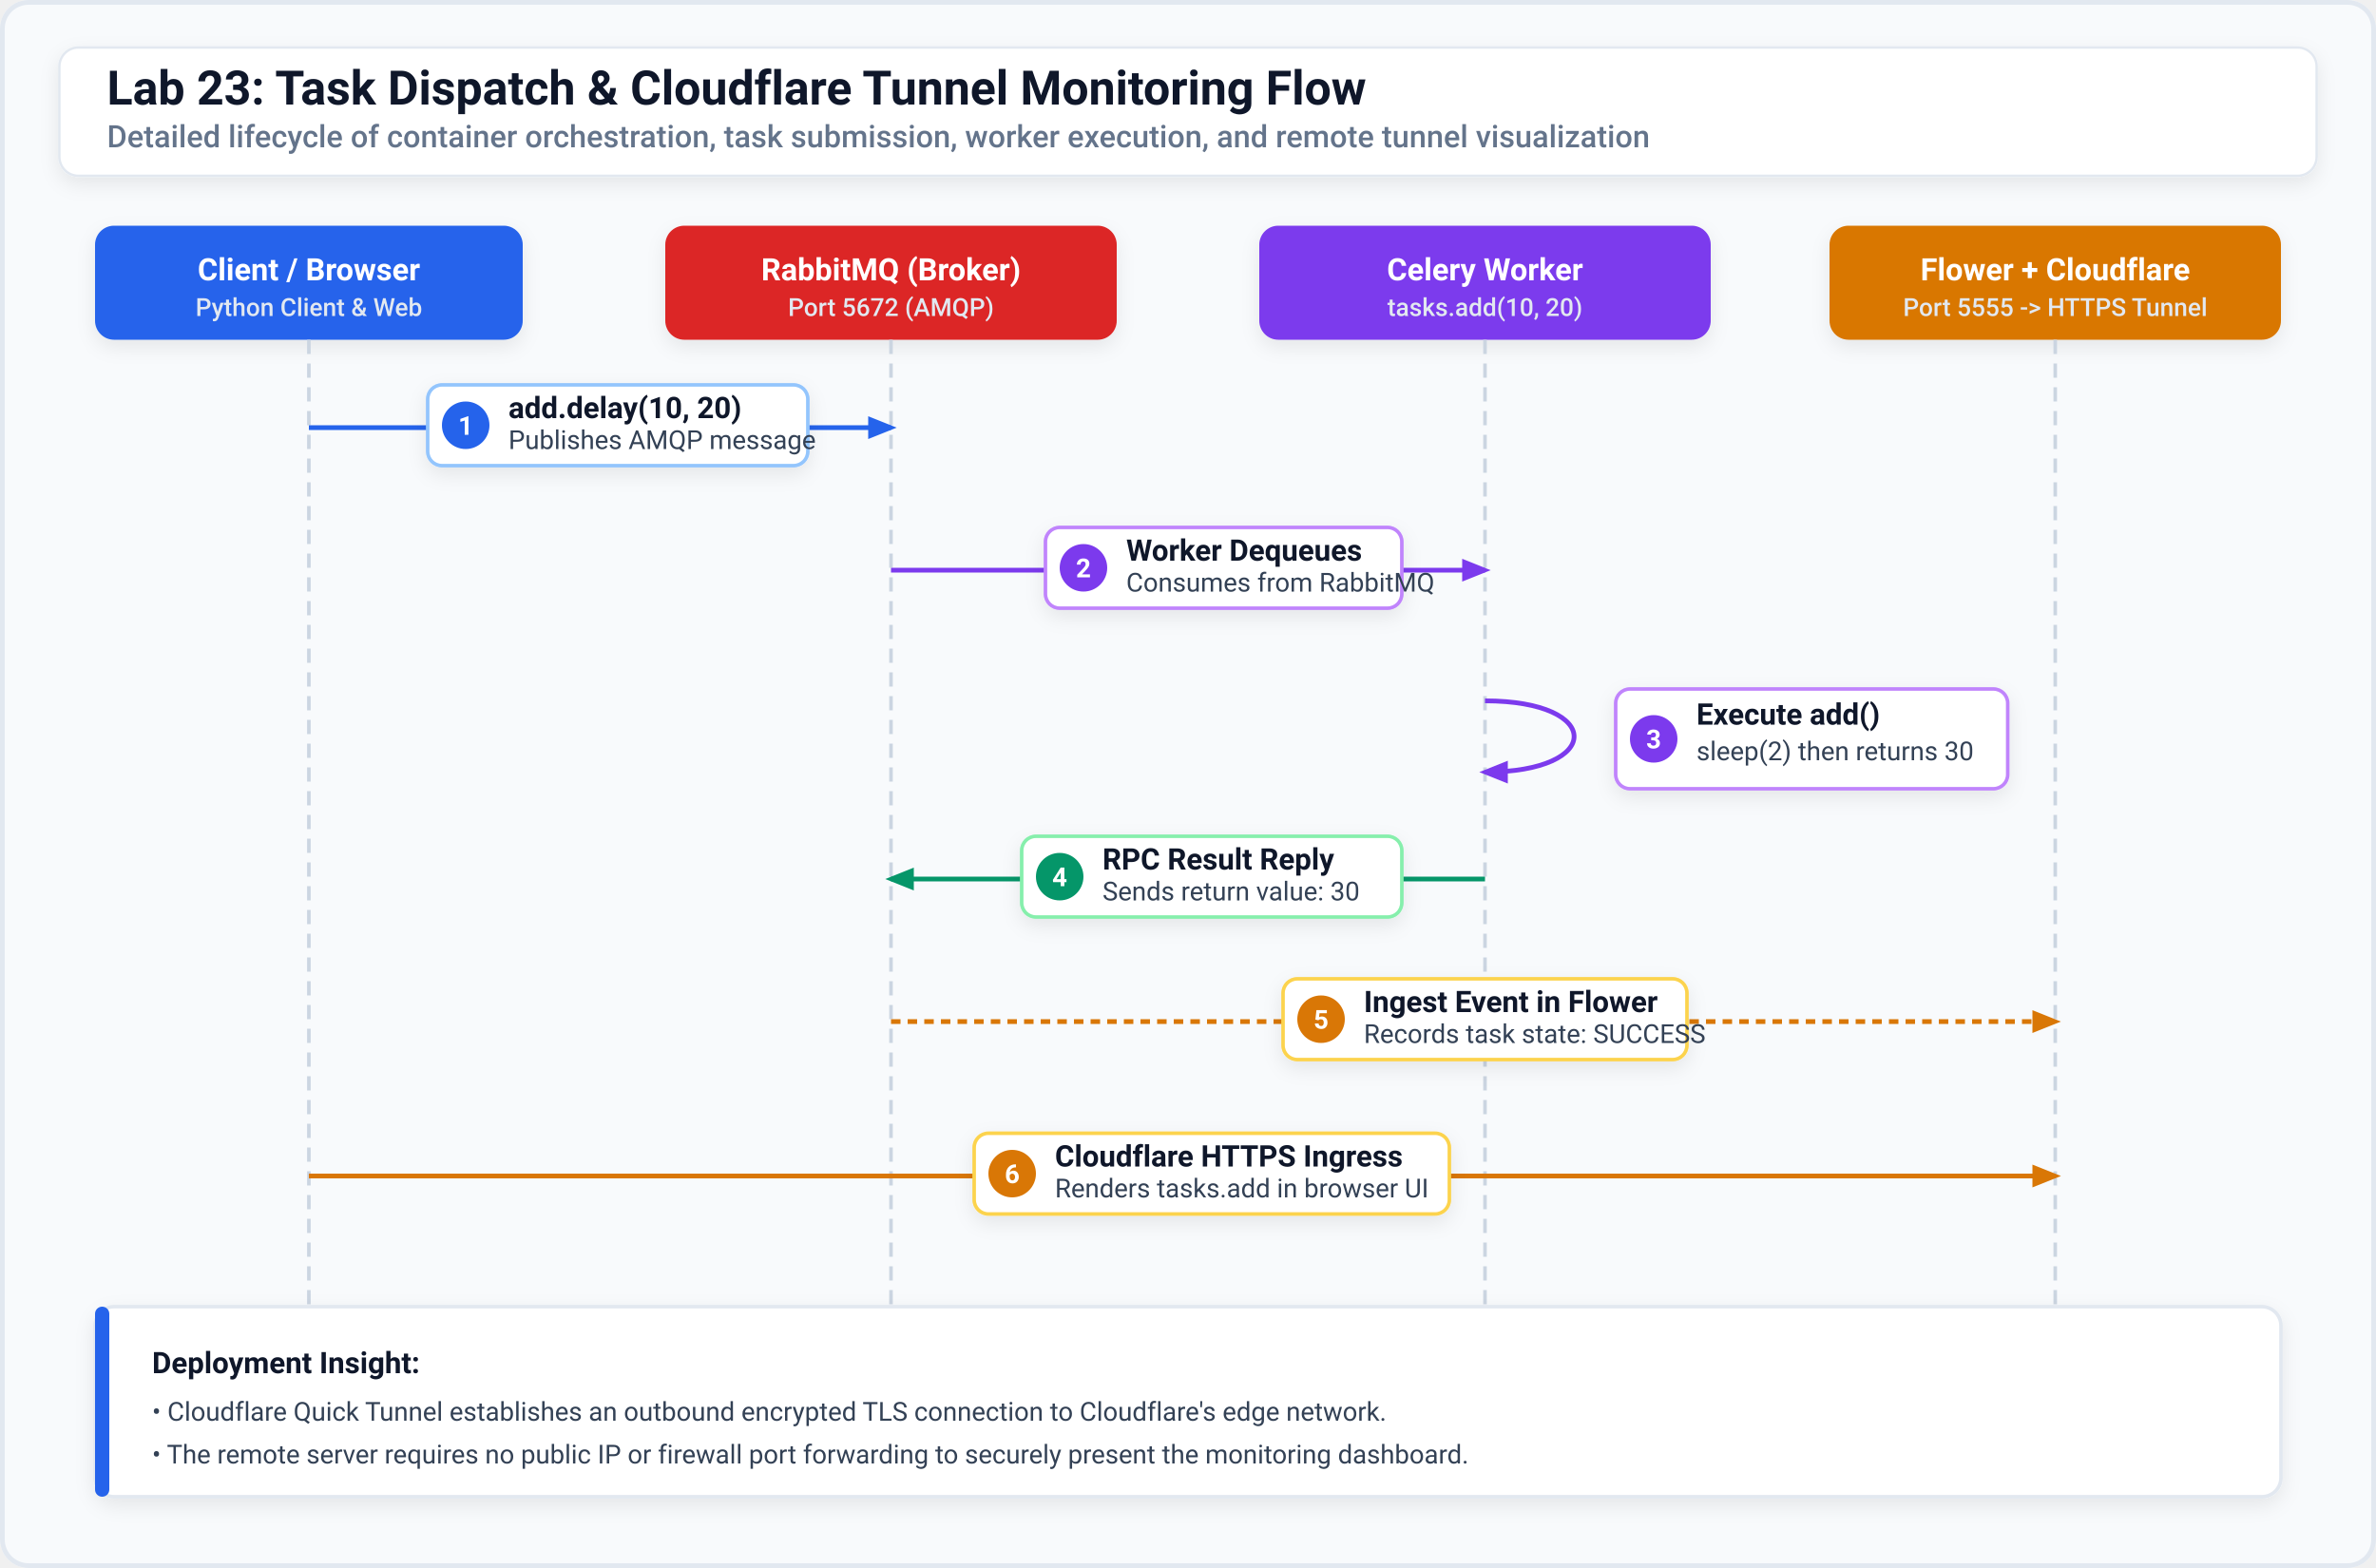
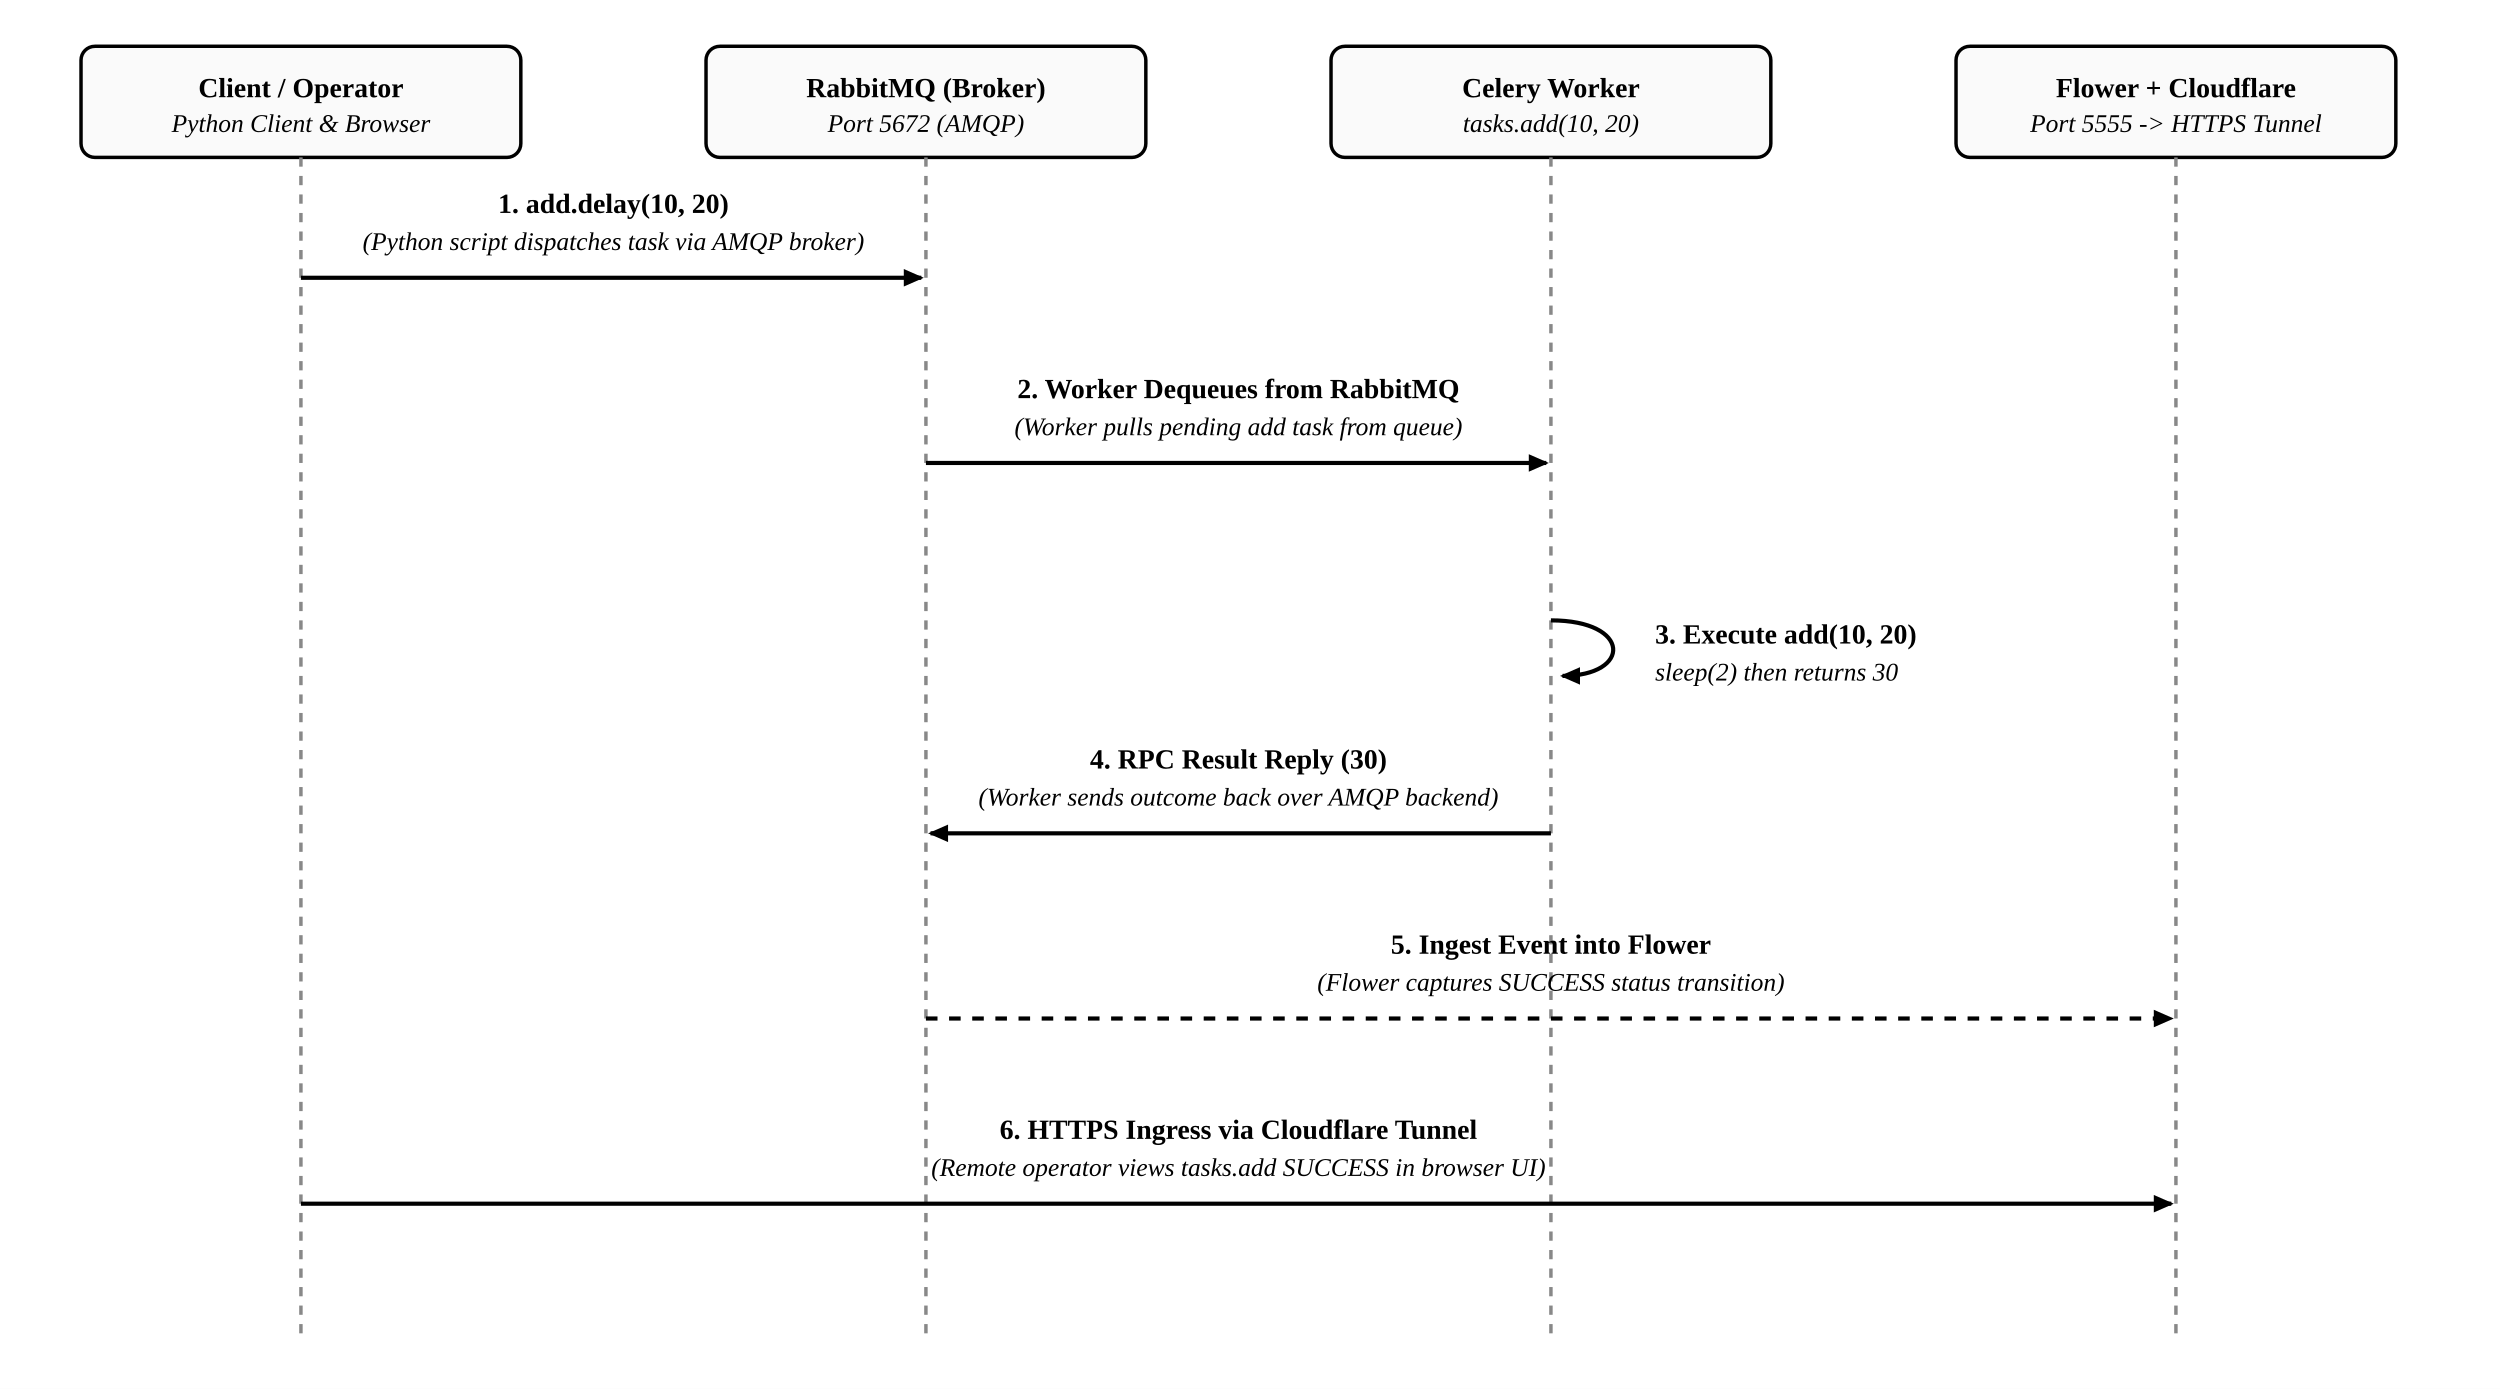
- <svg xmlns="http://www.w3.org/2000/svg" viewBox="0 0 1000 660" width="100%" height="100%">
+ <svg xmlns="http://www.w3.org/2000/svg" viewBox="0 0 1080 600" width="1080" height="600">
  <defs>
    <style>
-       .font-sans { font-family: -apple-system, BlinkMacSystemFont, "Segoe UI", Roboto, Helvetica, Arial, sans-serif; }
-       .title { font-size: 20px; font-weight: 700; fill: #0f172a; }
-       .subtitle { font-size: 13px; font-weight: 500; fill: #64748b; }
-       .actor-title { font-size: 13px; font-weight: 700; fill: #ffffff; }
-       .actor-sub { font-size: 10.5px; font-weight: 500; fill: #e2e8f0; }
-       .step-num { font-size: 11px; font-weight: 700; fill: #ffffff; }
-       .step-title { font-size: 12.5px; font-weight: 700; fill: #0f172a; }
-       .step-desc { font-size: 11px; font-weight: 400; fill: #334155; }
-       .lifeline { stroke: #cbd5e1; stroke-width: 1.5; stroke-dasharray: 6 4; }
+       text {
+         font-family: "Times New Roman", Times, "Liberation Serif", serif;
+         fill: #000000;
+       }
+       .title-text {
+         font-size: 15px;
+         font-weight: bold;
+         fill: #000000;
+       }
+       .subtitle-text {
+         font-size: 11px;
+         font-style: italic;
+         fill: #000000;
+       }
+       .section-heading {
+         font-size: 12px;
+         font-weight: bold;
+         fill: #000000;
+       }
+       .code-font {
+         font-family: "Times New Roman", Times, "Liberation Serif", serif;
+         font-size: 11px;
+         fill: #000000;
+       }
+       .body-text {
+         font-size: 11px;
+         fill: #000000;
+       }
+       .arrow-label {
+         font-size: 11px;
+         font-weight: bold;
+         fill: #000000;
+       }
+       .arrow-sub {
+         font-size: 10px;
+         font-style: italic;
+         fill: #000000;
+       }
+       .flow-step-title {
+         font-size: 12px;
+         font-weight: bold;
+         fill: #000000;
+       }
+       .flow-step-sub {
+         font-size: 11px;
+         font-style: italic;
+         fill: #000000;
+       }
    </style>
-     <filter id="shadow" x="-5%" y="-5%" width="110%" height="110%" filterUnits="userSpaceOnUse">
-       <feDropShadow dx="0" dy="3" stdDeviation="4" flood-color="#0f172a" flood-opacity="0.08" />
-     </filter>
-     <marker id="arr-blue" viewBox="0 0 10 10" refX="8" refY="5" markerWidth="6" markerHeight="6" orient="auto-start-reverse">
-       <path d="M 0 1 L 10 5 L 0 9 z" fill="#2563eb" />
-     </marker>
-     <marker id="arr-purple" viewBox="0 0 10 10" refX="8" refY="5" markerWidth="6" markerHeight="6" orient="auto-start-reverse">
-       <path d="M 0 1 L 10 5 L 0 9 z" fill="#7c3aed" />
-     </marker>
-     <marker id="arr-green" viewBox="0 0 10 10" refX="8" refY="5" markerWidth="6" markerHeight="6" orient="auto-start-reverse">
-       <path d="M 0 1 L 10 5 L 0 9 z" fill="#059669" />
-     </marker>
-     <marker id="arr-amber" viewBox="0 0 10 10" refX="8" refY="5" markerWidth="6" markerHeight="6" orient="auto-start-reverse">
-       <path d="M 0 1 L 10 5 L 0 9 z" fill="#d97706" />
+     <marker id="arr-black" viewBox="0 0 10 10" refX="7" refY="5" markerWidth="6" markerHeight="6" orient="auto-start-reverse">
+       <path d="M 0 1.5 L 8 5 L 0 8.5 z" fill="#000000" />
    </marker>
  </defs>
-   <rect width="1000" height="660" fill="#f8fafc" rx="12" />
-   <rect x="1" y="1" width="998" height="658" fill="none" stroke="#e2e8f0" stroke-width="2" rx="11" />
-   <rect x="25" y="20" width="950" height="54" rx="8" fill="#ffffff" stroke="#e2e8f0" stroke-width="1" filter="url(#shadow)" />
-   <text x="45" y="44" class="font-sans title">Lab 23: Task Dispatch &amp; Cloudflare Tunnel Monitoring Flow</text>
-   <text x="45" y="62" class="font-sans subtitle">Detailed lifecycle of container orchestration, task submission, worker execution, and remote tunnel visualization</text>
-   <g transform="translate(40, 95)">
-     <rect width="180" height="48" rx="8" fill="#2563eb" filter="url(#shadow)" />
-     <text x="90" y="23" text-anchor="middle" class="font-sans actor-title">Client / Browser</text>
-     <text x="90" y="38" text-anchor="middle" class="font-sans actor-sub">Python Client &amp; Web</text>
-     <line x1="90" y1="48" x2="90" y2="530" class="lifeline" />
-   </g>
-   <g transform="translate(280, 95)">
-     <rect width="190" height="48" rx="8" fill="#dc2626" filter="url(#shadow)" />
-     <text x="95" y="23" text-anchor="middle" class="font-sans actor-title">RabbitMQ (Broker)</text>
-     <text x="95" y="38" text-anchor="middle" class="font-sans actor-sub">Port 5672 (AMQP)</text>
-     <line x1="95" y1="48" x2="95" y2="530" class="lifeline" />
-   </g>
-   <g transform="translate(530, 95)">
-     <rect width="190" height="48" rx="8" fill="#7c3aed" filter="url(#shadow)" />
-     <text x="95" y="23" text-anchor="middle" class="font-sans actor-title">Celery Worker</text>
-     <text x="95" y="38" text-anchor="middle" class="font-sans actor-sub">tasks.add(10, 20)</text>
-     <line x1="95" y1="48" x2="95" y2="530" class="lifeline" />
-   </g>
-   <g transform="translate(770, 95)">
-     <rect width="190" height="48" rx="8" fill="#d97706" filter="url(#shadow)" />
-     <text x="95" y="23" text-anchor="middle" class="font-sans actor-title">Flower + Cloudflare</text>
-     <text x="95" y="38" text-anchor="middle" class="font-sans actor-sub">Port 5555 -&gt; HTTPS Tunnel</text>
-     <line x1="95" y1="48" x2="95" y2="530" class="lifeline" />
-   </g>
-   <g transform="translate(0, 160)">
-     <line x1="130" y1="20" x2="375" y2="20" stroke="#2563eb" stroke-width="2" marker-end="url(#arr-blue)" />
-     <rect x="180" y="2" width="160" height="34" rx="6" fill="#ffffff" stroke="#93c5fd" stroke-width="1.5" filter="url(#shadow)" />
-     <circle cx="196" cy="19" r="10" fill="#2563eb" />
-     <text x="196" y="23" text-anchor="middle" class="font-sans step-num">1</text>
-     <text x="214" y="16" class="font-sans step-title" fill="#1e40af">add.delay(10, 20)</text>
-     <text x="214" y="29" class="font-sans step-desc">Publishes AMQP message</text>
-   </g>
-   <g transform="translate(0, 220)">
-     <line x1="375" y1="20" x2="625" y2="20" stroke="#7c3aed" stroke-width="2" marker-end="url(#arr-purple)" />
-     <rect x="440" y="2" width="150" height="34" rx="6" fill="#ffffff" stroke="#c084fc" stroke-width="1.5" filter="url(#shadow)" />
-     <circle cx="456" cy="19" r="10" fill="#7c3aed" />
-     <text x="456" y="23" text-anchor="middle" class="font-sans step-num">2</text>
-     <text x="474" y="16" class="font-sans step-title" fill="#581c87">Worker Dequeues</text>
-     <text x="474" y="29" class="font-sans step-desc">Consumes from RabbitMQ</text>
-   </g>
-   <g transform="translate(0, 280)">
-     <path d="M 625 15 C 675 15, 675 45, 625 45" fill="none" stroke="#7c3aed" stroke-width="2" marker-end="url(#arr-purple)" />
-     <rect x="680" y="10" width="165" height="42" rx="6" fill="#ffffff" stroke="#c084fc" stroke-width="1.5" filter="url(#shadow)" />
-     <circle cx="696" cy="31" r="10" fill="#7c3aed" />
-     <text x="696" y="35" text-anchor="middle" class="font-sans step-num">3</text>
-     <text x="714" y="25" class="font-sans step-title" fill="#581c87">Execute add()</text>
-     <text x="714" y="40" class="font-sans step-desc">sleep(2) then returns 30</text>
-   </g>
-   <g transform="translate(0, 350)">
-     <line x1="625" y1="20" x2="375" y2="20" stroke="#059669" stroke-width="2" marker-end="url(#arr-green)" />
-     <rect x="430" y="2" width="160" height="34" rx="6" fill="#ffffff" stroke="#86efac" stroke-width="1.5" filter="url(#shadow)" />
-     <circle cx="446" cy="19" r="10" fill="#059669" />
-     <text x="446" y="23" text-anchor="middle" class="font-sans step-num">4</text>
-     <text x="464" y="16" class="font-sans step-title" fill="#065f46">RPC Result Reply</text>
-     <text x="464" y="29" class="font-sans step-desc">Sends return value: 30</text>
-   </g>
-   <g transform="translate(0, 410)">
-     <line x1="375" y1="20" x2="865" y2="20" stroke="#d97706" stroke-width="2" stroke-dasharray="4 3" marker-end="url(#arr-amber)" />
-     <rect x="540" y="2" width="170" height="34" rx="6" fill="#ffffff" stroke="#fcd34d" stroke-width="1.5" filter="url(#shadow)" />
-     <circle cx="556" cy="19" r="10" fill="#d97706" />
-     <text x="556" y="23" text-anchor="middle" class="font-sans step-num">5</text>
-     <text x="574" y="16" class="font-sans step-title" fill="#92400e">Ingest Event in Flower</text>
-     <text x="574" y="29" class="font-sans step-desc">Records task state: SUCCESS</text>
-   </g>
-   <g transform="translate(0, 475)">
-     <line x1="130" y1="20" x2="865" y2="20" stroke="#d97706" stroke-width="2" marker-end="url(#arr-amber)" />
-     <rect x="410" y="2" width="200" height="34" rx="6" fill="#ffffff" stroke="#fcd34d" stroke-width="1.5" filter="url(#shadow)" />
-     <circle cx="426" cy="19" r="10" fill="#d97706" />
-     <text x="426" y="23" text-anchor="middle" class="font-sans step-num">6</text>
-     <text x="444" y="16" class="font-sans step-title" fill="#92400e">Cloudflare HTTPS Ingress</text>
-     <text x="444" y="29" class="font-sans step-desc">Renders tasks.add in browser UI</text>
-   </g>
-   <g transform="translate(40, 550)">
-     <rect width="920" height="80" rx="8" fill="#ffffff" stroke="#e2e8f0" stroke-width="1.5" filter="url(#shadow)" />
-     <rect width="6" height="80" rx="3" fill="#2563eb" />
-     <text x="24" y="28" class="font-sans step-title">Deployment Insight:</text>
-     <text x="24" y="48" class="font-sans step-desc">• Cloudflare Quick Tunnel establishes an outbound encrypted TLS connection to Cloudflare's edge network.</text>
-     <text x="24" y="66" class="font-sans step-desc">• The remote server requires no public IP or firewall port forwarding to securely present the monitoring dashboard.</text>
-   </g>
+   <rect width="100%" height="100%" fill="#ffffff" />
+   <rect x="35" y="20" width="190" height="48" rx="6" fill="#fafafa" stroke="#000000" stroke-width="1.5" />
+   <text x="130" y="42" text-anchor="middle" class="section-heading">Client / Operator</text>
+   <text x="130" y="57" text-anchor="middle" class="subtitle-text">Python Client &amp; Browser</text>
+   <line x1="130" y1="68" x2="130" y2="580" stroke="#888888" stroke-width="1.5" stroke-dasharray="4,4" />
+   <rect x="305" y="20" width="190" height="48" rx="6" fill="#fafafa" stroke="#000000" stroke-width="1.5" />
+   <text x="400" y="42" text-anchor="middle" class="section-heading">RabbitMQ (Broker)</text>
+   <text x="400" y="57" text-anchor="middle" class="subtitle-text">Port 5672 (AMQP)</text>
+   <line x1="400" y1="68" x2="400" y2="580" stroke="#888888" stroke-width="1.5" stroke-dasharray="4,4" />
+   <rect x="575" y="20" width="190" height="48" rx="6" fill="#fafafa" stroke="#000000" stroke-width="1.5" />
+   <text x="670" y="42" text-anchor="middle" class="section-heading">Celery Worker</text>
+   <text x="670" y="57" text-anchor="middle" class="subtitle-text">tasks.add(10, 20)</text>
+   <line x1="670" y1="68" x2="670" y2="580" stroke="#888888" stroke-width="1.5" stroke-dasharray="4,4" />
+   <rect x="845" y="20" width="190" height="48" rx="6" fill="#fafafa" stroke="#000000" stroke-width="1.5" />
+   <text x="940" y="42" text-anchor="middle" class="section-heading">Flower + Cloudflare</text>
+   <text x="940" y="57" text-anchor="middle" class="subtitle-text">Port 5555 -&gt; HTTPS Tunnel</text>
+   <line x1="940" y1="68" x2="940" y2="580" stroke="#888888" stroke-width="1.5" stroke-dasharray="4,4" />
+   <line x1="130" y1="120" x2="398" y2="120" stroke="#000000" stroke-width="1.8" marker-end="url(#arr-black)" />
+   <text x="265" y="92" text-anchor="middle" class="flow-step-title">1. add.delay(10, 20)</text>
+   <text x="265" y="108" text-anchor="middle" class="flow-step-sub">(Python script dispatches task via AMQP broker)</text>
+   <line x1="400" y1="200" x2="668" y2="200" stroke="#000000" stroke-width="1.8" marker-end="url(#arr-black)" />
+   <text x="535" y="172" text-anchor="middle" class="flow-step-title">2. Worker Dequeues from RabbitMQ</text>
+   <text x="535" y="188" text-anchor="middle" class="flow-step-sub">(Worker pulls pending add task from queue)</text>
+   <path d="M 670 268 C 705 268, 705 292, 675 292" fill="none" stroke="#000000" stroke-width="1.8" marker-end="url(#arr-black)" />
+   <text x="715" y="278" text-anchor="start" class="flow-step-title">3. Execute add(10, 20)</text>
+   <text x="715" y="294" text-anchor="start" class="flow-step-sub">sleep(2) then returns 30</text>
+   <line x1="670" y1="360" x2="402" y2="360" stroke="#000000" stroke-width="1.8" marker-end="url(#arr-black)" />
+   <text x="535" y="332" text-anchor="middle" class="flow-step-title">4. RPC Result Reply (30)</text>
+   <text x="535" y="348" text-anchor="middle" class="flow-step-sub">(Worker sends outcome back over AMQP backend)</text>
+   <line x1="400" y1="440" x2="938" y2="440" stroke="#000000" stroke-width="1.8" stroke-dasharray="5,5" marker-end="url(#arr-black)" />
+   <text x="670" y="412" text-anchor="middle" class="flow-step-title">5. Ingest Event into Flower</text>
+   <text x="670" y="428" text-anchor="middle" class="flow-step-sub">(Flower captures SUCCESS status transition)</text>
+   <line x1="130" y1="520" x2="938" y2="520" stroke="#000000" stroke-width="1.8" marker-end="url(#arr-black)" />
+   <text x="535" y="492" text-anchor="middle" class="flow-step-title">6. HTTPS Ingress via Cloudflare Tunnel</text>
+   <text x="535" y="508" text-anchor="middle" class="flow-step-sub">(Remote operator views tasks.add SUCCESS in browser UI)</text>
</svg>
